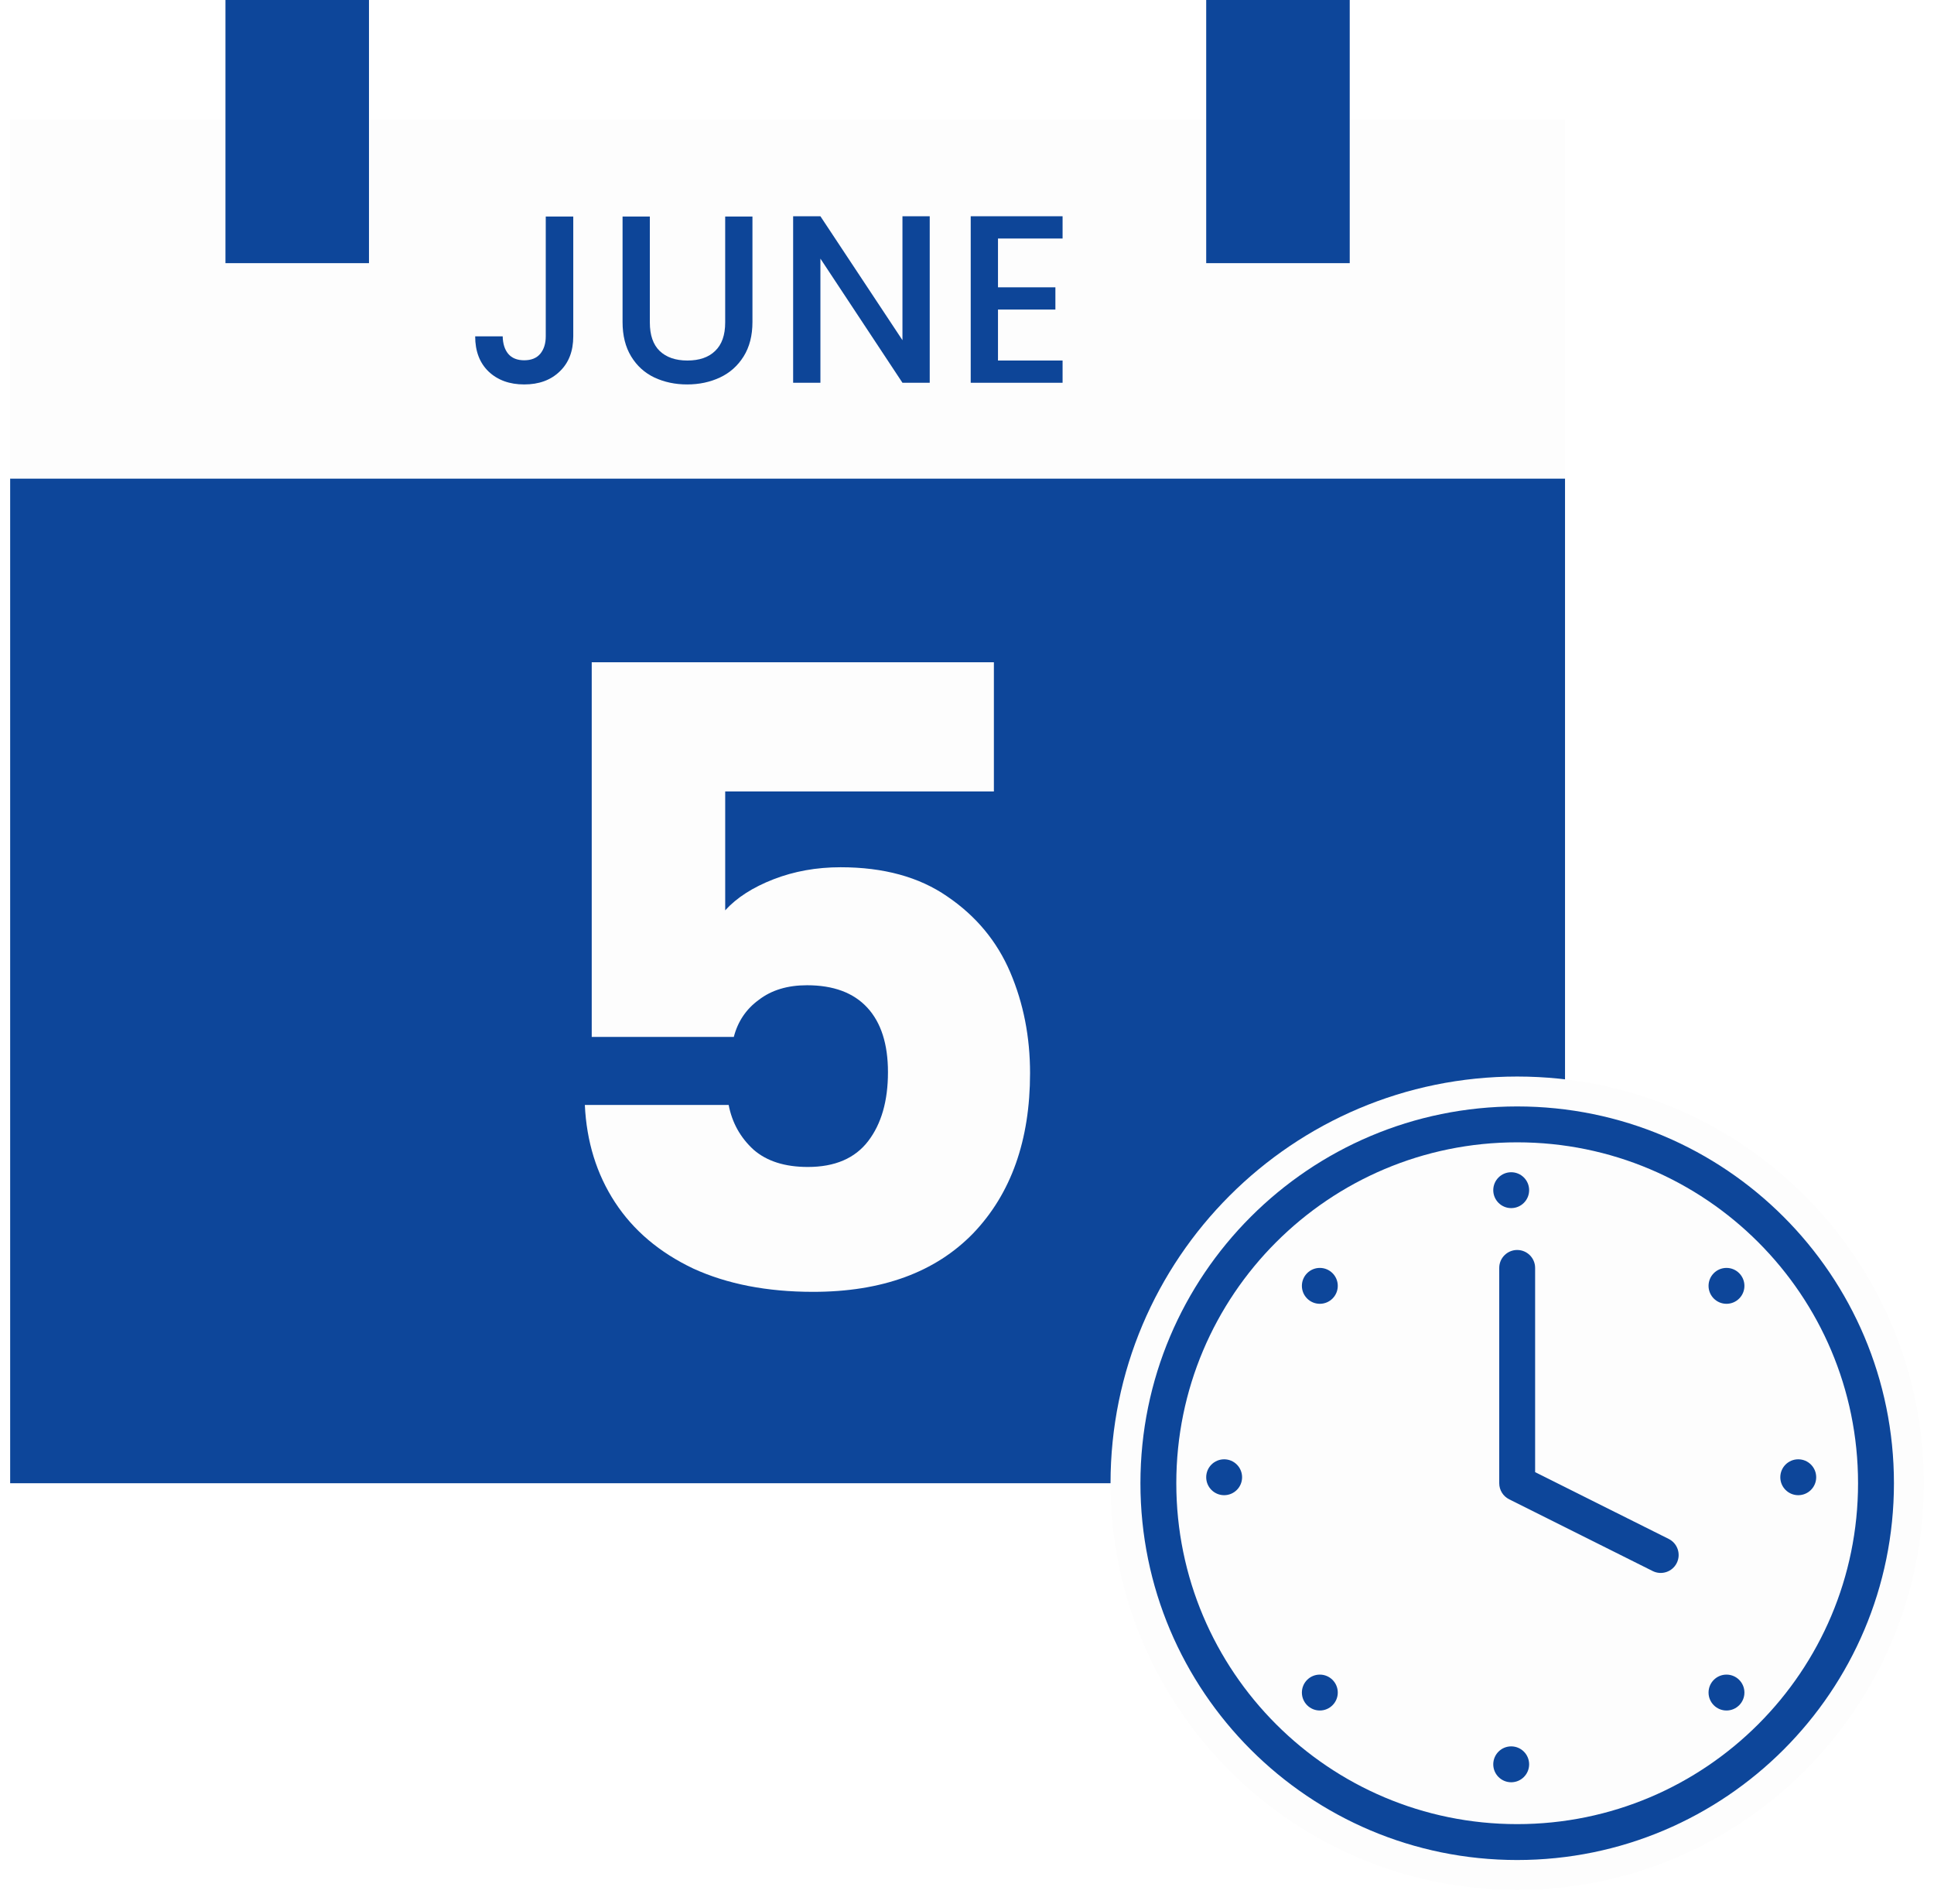
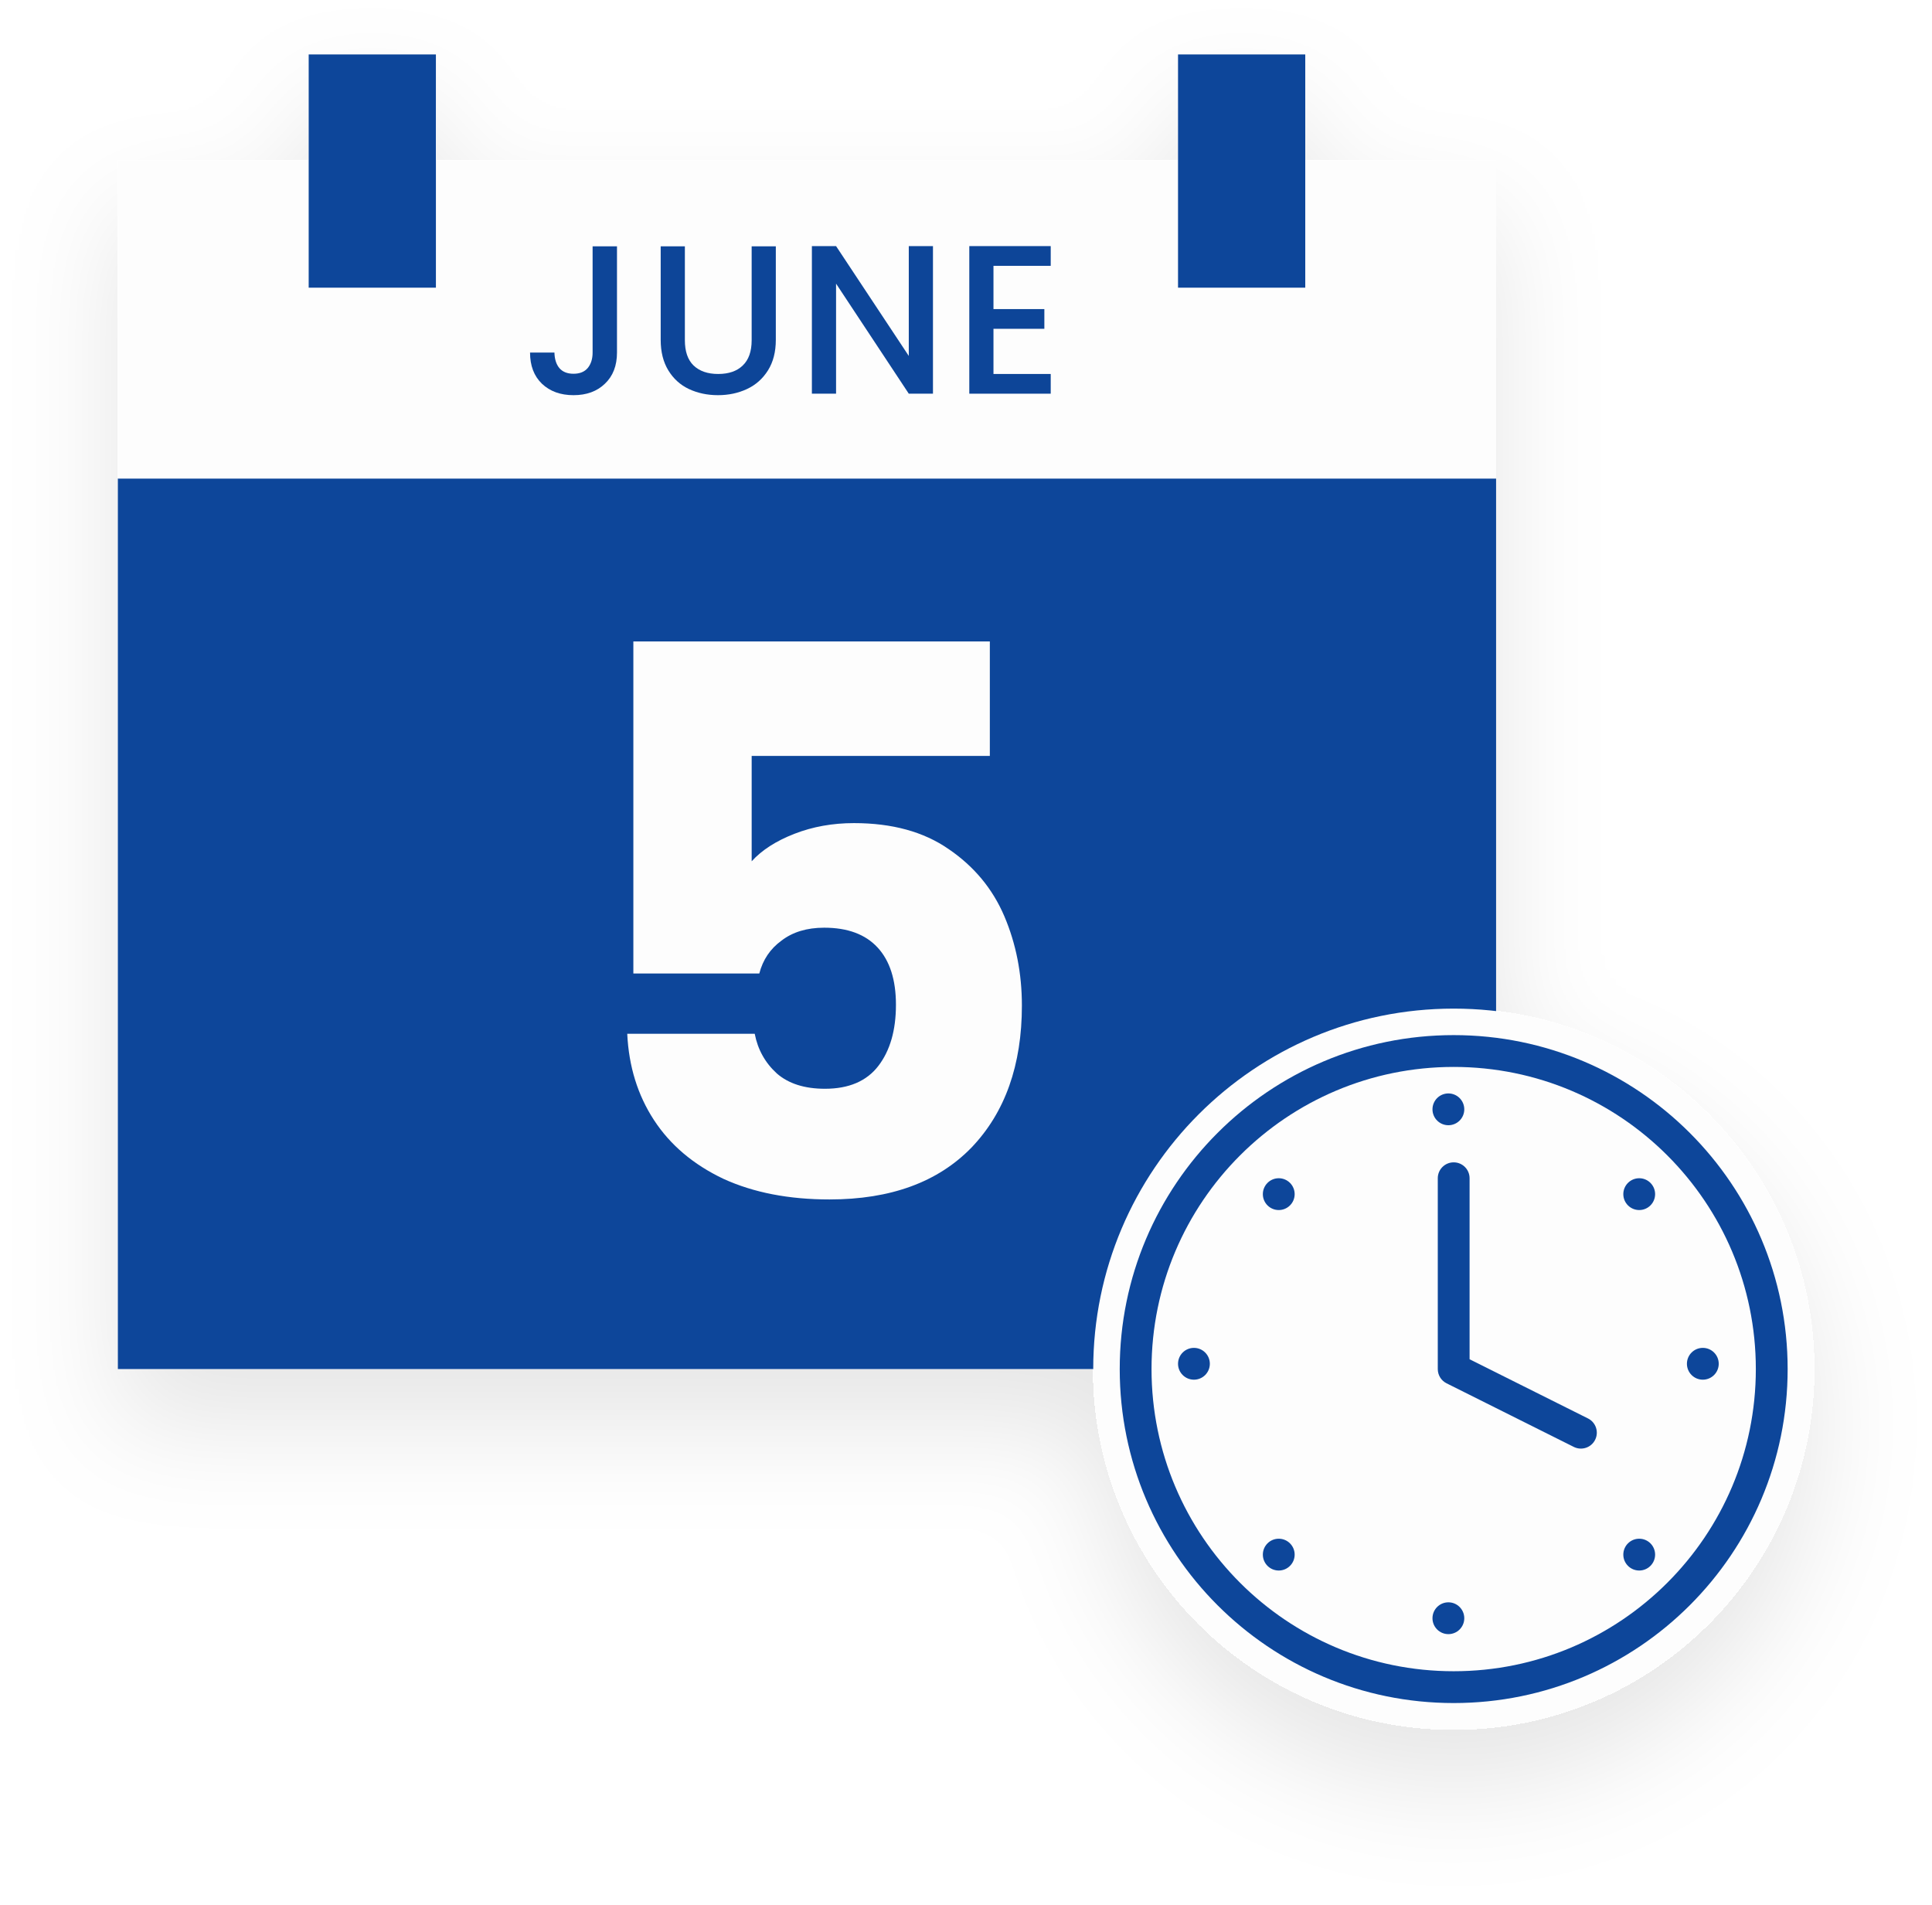
- <svg xmlns="http://www.w3.org/2000/svg" width="126" height="124" viewBox="0 0 126 124" fill="none">
-   <path d="M0.662 31.169H101.961V96.624H0.662V31.169Z" fill="#0D469A" />
-   <path d="M0.662 7.792H101.961V31.169H0.662V7.792Z" fill="#FDFDFD" />
-   <path d="M14.688 0H24.039V17.143H14.688V0Z" fill="#0D469A" />
-   <path d="M78.584 0H87.935V17.143H78.584V0Z" fill="#0D469A" />
-   <path d="M64.752 51.559H47.247V59.302C47.995 58.479 49.043 57.806 50.389 57.282C51.736 56.758 53.194 56.496 54.765 56.496C57.57 56.496 59.889 57.132 61.722 58.404C63.592 59.676 64.957 61.321 65.818 63.341C66.678 65.361 67.108 67.549 67.108 69.905C67.108 74.281 65.874 77.76 63.405 80.341C60.937 82.884 57.458 84.156 52.97 84.156C49.978 84.156 47.378 83.651 45.171 82.641C42.965 81.594 41.263 80.154 40.066 78.321C38.869 76.488 38.215 74.375 38.102 71.981H47.472C47.696 73.141 48.238 74.113 49.099 74.899C49.959 75.647 51.137 76.021 52.633 76.021C54.391 76.021 55.7 75.46 56.56 74.338C57.421 73.215 57.851 71.719 57.851 69.849C57.851 68.016 57.402 66.614 56.504 65.641C55.607 64.669 54.298 64.183 52.577 64.183C51.305 64.183 50.258 64.501 49.435 65.136C48.612 65.735 48.07 66.539 47.808 67.549H38.551V43.144H64.752V51.559Z" fill="#FDFDFD" />
-   <path d="M37.348 14.104V21.912C37.348 22.878 37.052 23.642 36.459 24.203C35.878 24.764 35.109 25.044 34.153 25.044C33.197 25.044 32.423 24.764 31.831 24.203C31.249 23.642 30.958 22.878 30.958 21.912H32.751C32.761 22.39 32.88 22.769 33.109 23.049C33.348 23.33 33.696 23.47 34.153 23.47C34.61 23.47 34.958 23.33 35.197 23.049C35.436 22.758 35.556 22.379 35.556 21.912V14.104H37.348Z" fill="#0D4598" />
-   <path d="M42.337 14.104V21.008C42.337 21.828 42.55 22.447 42.976 22.862C43.412 23.278 44.015 23.486 44.783 23.486C45.563 23.486 46.165 23.278 46.591 22.862C47.028 22.447 47.246 21.828 47.246 21.008V14.104H49.022V20.977C49.022 21.86 48.83 22.608 48.446 23.221C48.061 23.834 47.547 24.291 46.903 24.592C46.259 24.893 45.547 25.044 44.768 25.044C43.989 25.044 43.277 24.893 42.633 24.592C41.999 24.291 41.495 23.834 41.121 23.221C40.747 22.608 40.56 21.86 40.56 20.977V14.104H42.337Z" fill="#0D4598" />
-   <path d="M60.572 24.935H58.795L53.45 16.847V24.935H51.673V14.088H53.45L58.795 22.161V14.088H60.572V24.935Z" fill="#0D4598" />
-   <path d="M65.019 15.538V18.717H68.759V20.166H65.019V23.486H69.227V24.935H63.242V14.088H69.227V15.538H65.019Z" fill="#0D4598" />
-   <path d="M125.338 96.624C125.338 111.255 113.476 123.117 98.844 123.117C84.212 123.117 72.351 111.255 72.351 96.624C72.351 81.992 84.212 70.13 98.844 70.13C113.476 70.13 125.338 81.992 125.338 96.624Z" fill="#FDFDFD" />
-   <path fill-rule="evenodd" clip-rule="evenodd" d="M98.844 74.416C86.579 74.416 76.636 84.359 76.636 96.624C76.636 108.889 86.579 118.831 98.844 118.831C111.109 118.831 121.052 108.889 121.052 96.624C121.052 84.359 111.109 74.416 98.844 74.416ZM74.299 96.624C74.299 83.067 85.288 72.078 98.844 72.078C112.4 72.078 123.39 83.067 123.39 96.624C123.39 110.18 112.4 121.169 98.844 121.169C85.288 121.169 74.299 110.18 74.299 96.624ZM98.844 81.429C99.49 81.429 100.013 81.952 100.013 82.597V95.901L108.718 100.253C109.295 100.542 109.529 101.244 109.24 101.822C108.952 102.399 108.249 102.633 107.672 102.344L98.321 97.669C97.925 97.471 97.675 97.066 97.675 96.624V82.597C97.675 81.952 98.199 81.429 98.844 81.429Z" fill="#0D469A" />
-   <path d="M99.623 77.533C99.623 78.178 99.1 78.701 98.454 78.701C97.809 78.701 97.286 78.178 97.286 77.533C97.286 76.887 97.809 76.364 98.454 76.364C99.1 76.364 99.623 76.887 99.623 77.533Z" fill="#0D469A" />
-   <path d="M99.623 114.935C99.623 115.581 99.1 116.104 98.454 116.104C97.809 116.104 97.286 115.581 97.286 114.935C97.286 114.29 97.809 113.766 98.454 113.766C99.1 113.766 99.623 114.29 99.623 114.935Z" fill="#0D469A" />
-   <path d="M87.156 110.26C87.156 110.905 86.632 111.429 85.987 111.429C85.341 111.429 84.818 110.905 84.818 110.26C84.818 109.614 85.341 109.091 85.987 109.091C86.632 109.091 87.156 109.614 87.156 110.26Z" fill="#0D469A" />
-   <path d="M113.649 110.26C113.649 110.905 113.126 111.429 112.481 111.429C111.835 111.429 111.312 110.905 111.312 110.26C111.312 109.614 111.835 109.091 112.481 109.091C113.126 109.091 113.649 109.614 113.649 110.26Z" fill="#0D469A" />
-   <path d="M118.325 96.234C118.325 96.879 117.801 97.403 117.156 97.403C116.51 97.403 115.987 96.879 115.987 96.234C115.987 95.588 116.51 95.065 117.156 95.065C117.801 95.065 118.325 95.588 118.325 96.234Z" fill="#0D469A" />
-   <path d="M80.922 96.234C80.922 96.879 80.399 97.403 79.753 97.403C79.108 97.403 78.584 96.879 78.584 96.234C78.584 95.588 79.108 95.065 79.753 95.065C80.399 95.065 80.922 95.588 80.922 96.234Z" fill="#0D469A" />
-   <path d="M87.156 83.766C87.156 84.412 86.632 84.935 85.987 84.935C85.341 84.935 84.818 84.412 84.818 83.766C84.818 83.121 85.341 82.597 85.987 82.597C86.632 82.597 87.156 83.121 87.156 83.766Z" fill="#0D469A" />
-   <path d="M113.649 83.766C113.649 84.412 113.126 84.935 112.481 84.935C111.835 84.935 111.312 84.412 111.312 83.766C111.312 83.121 111.835 82.597 112.481 82.597C113.126 82.597 113.649 83.121 113.649 83.766Z" fill="#0D469A" />
+ <svg xmlns="http://www.w3.org/2000/svg" width="142" height="140" viewBox="0 0 142 140" fill="none">
+   <g filter="url(#filter0_d_360_501)">
+     <path d="M8.662 35.169H109.961V100.623H8.662V35.169Z" fill="#0D469A" />
+     <path d="M8.662 11.792H109.961V35.169H8.662V11.792Z" fill="#FDFDFD" />
+     <path d="M22.688 4H32.039V21.143H22.688V4Z" fill="#0D469A" />
+     <path d="M86.584 4H95.935V21.143H86.584V4Z" fill="#0D469A" />
+     <path d="M72.752 55.559H55.247V63.302C55.995 62.479 57.043 61.806 58.389 61.282C59.736 60.758 61.194 60.496 62.765 60.496C65.57 60.496 67.889 61.132 69.722 62.404C71.592 63.676 72.957 65.321 73.818 67.341C74.678 69.361 75.108 71.549 75.108 73.905C75.108 78.281 73.874 81.76 71.405 84.341C68.937 86.884 65.458 88.156 60.97 88.156C57.978 88.156 55.378 87.651 53.171 86.641C50.965 85.594 49.263 84.154 48.066 82.321C46.869 80.488 46.215 78.375 46.102 75.981H55.472C55.696 77.141 56.238 78.113 57.099 78.899C57.959 79.647 59.137 80.021 60.633 80.021C62.391 80.021 63.7 79.46 64.561 78.338C65.421 77.215 65.851 75.719 65.851 73.849C65.851 72.016 65.402 70.614 64.504 69.641C63.607 68.669 62.298 68.183 60.577 68.183C59.305 68.183 58.258 68.501 57.435 69.136C56.612 69.735 56.07 70.539 55.808 71.549H46.551V47.144H72.752V55.559Z" fill="#FDFDFD" />
+     <path d="M45.348 18.104V25.912C45.348 26.878 45.052 27.642 44.459 28.203C43.878 28.764 43.109 29.044 42.153 29.044C41.197 29.044 40.423 28.764 39.831 28.203C39.249 27.642 38.958 26.878 38.958 25.912H40.751C40.761 26.39 40.88 26.769 41.109 27.049C41.348 27.33 41.696 27.47 42.153 27.47C42.61 27.47 42.958 27.33 43.197 27.049C43.436 26.758 43.556 26.379 43.556 25.912V18.104H45.348Z" fill="#0D4598" />
+     <path d="M50.337 18.104V25.008C50.337 25.828 50.55 26.447 50.976 26.862C51.412 27.278 52.015 27.486 52.783 27.486C53.563 27.486 54.165 27.278 54.591 26.862C55.028 26.447 55.246 25.828 55.246 25.008V18.104H57.022V24.977C57.022 25.86 56.83 26.608 56.446 27.221C56.061 27.834 55.547 28.291 54.903 28.592C54.259 28.893 53.547 29.044 52.768 29.044C51.989 29.044 51.277 28.893 50.633 28.592C49.999 28.291 49.495 27.834 49.121 27.221C48.747 26.608 48.56 25.86 48.56 24.977V18.104H50.337Z" fill="#0D4598" />
+     <path d="M68.572 28.935H66.795L61.45 20.847V28.935H59.673V18.088H61.45L66.795 26.161V18.088H68.572V28.935Z" fill="#0D4598" />
+     <path d="M73.019 19.538V22.717H76.759V24.166H73.019V27.486H77.227V28.935H71.243V18.088H77.227V19.538H73.019Z" fill="#0D4598" />
+     <path d="M133.338 100.623C133.338 115.255 121.476 127.117 106.844 127.117C92.212 127.117 80.351 115.255 80.351 100.623C80.351 85.992 92.212 74.13 106.844 74.13C121.476 74.13 133.338 85.992 133.338 100.623Z" fill="#FDFDFD" />
+     <path fill-rule="evenodd" clip-rule="evenodd" d="M106.844 78.416C94.579 78.416 84.636 88.359 84.636 100.623C84.636 112.889 94.579 122.831 106.844 122.831C119.109 122.831 129.052 112.889 129.052 100.623C129.052 88.359 119.109 78.416 106.844 78.416ZM82.299 100.623C82.299 87.067 93.288 76.078 106.844 76.078C120.4 76.078 131.39 87.067 131.39 100.623C131.39 114.18 120.4 125.169 106.844 125.169C93.288 125.169 82.299 114.18 82.299 100.623ZM106.844 85.429C107.49 85.429 108.013 85.952 108.013 86.597V99.901L116.718 104.253C117.295 104.542 117.529 105.244 117.24 105.822C116.952 106.399 116.249 106.633 115.672 106.344L106.321 101.669C105.925 101.471 105.675 101.066 105.675 100.623V86.597C105.675 85.952 106.199 85.429 106.844 85.429Z" fill="#0D469A" />
+     <path d="M107.623 81.533C107.623 82.178 107.1 82.701 106.455 82.701C105.809 82.701 105.286 82.178 105.286 81.533C105.286 80.887 105.809 80.364 106.455 80.364C107.1 80.364 107.623 80.887 107.623 81.533Z" fill="#0D469A" />
+     <path d="M107.623 118.935C107.623 119.581 107.1 120.104 106.455 120.104C105.809 120.104 105.286 119.581 105.286 118.935C105.286 118.29 105.809 117.766 106.455 117.766C107.1 117.766 107.623 118.29 107.623 118.935Z" fill="#0D469A" />
+     <path d="M95.156 114.26C95.156 114.905 94.632 115.429 93.987 115.429C93.341 115.429 92.818 114.905 92.818 114.26C92.818 113.614 93.341 113.091 93.987 113.091C94.632 113.091 95.156 113.614 95.156 114.26Z" fill="#0D469A" />
+     <path d="M121.649 114.26C121.649 114.905 121.126 115.429 120.481 115.429C119.835 115.429 119.312 114.905 119.312 114.26C119.312 113.614 119.835 113.091 120.481 113.091C121.126 113.091 121.649 113.614 121.649 114.26Z" fill="#0D469A" />
+     <path d="M126.325 100.234C126.325 100.879 125.801 101.403 125.156 101.403C124.51 101.403 123.987 100.879 123.987 100.234C123.987 99.588 124.51 99.065 125.156 99.065C125.801 99.065 126.325 99.588 126.325 100.234Z" fill="#0D469A" />
+     <path d="M88.922 100.234C88.922 100.879 88.399 101.403 87.753 101.403C87.108 101.403 86.584 100.879 86.584 100.234C86.584 99.588 87.108 99.065 87.753 99.065C88.399 99.065 88.922 99.588 88.922 100.234Z" fill="#0D469A" />
+     <path d="M95.156 87.766C95.156 88.412 94.632 88.935 93.987 88.935C93.341 88.935 92.818 88.412 92.818 87.766C92.818 87.121 93.341 86.597 93.987 86.597C94.632 86.597 95.156 87.121 95.156 87.766Z" fill="#0D469A" />
+     <path d="M121.649 87.766C121.649 88.412 121.126 88.935 120.481 88.935C119.835 88.935 119.312 88.412 119.312 87.766C119.312 87.121 119.835 86.597 120.481 86.597C121.126 86.597 121.649 87.121 121.649 87.766Z" fill="#0D469A" />
+   </g>
+   <defs>
+     <filter id="filter0_d_360_501" x="0.662" y="0" width="140.675" height="139.117" filterUnits="userSpaceOnUse" color-interpolation-filters="sRGB">
+       <feFlood flood-opacity="0" result="BackgroundImageFix" />
+       <feColorMatrix in="SourceAlpha" type="matrix" values="0 0 0 0 0 0 0 0 0 0 0 0 0 0 0 0 0 0 127 0" result="hardAlpha" />
+       <feOffset dy="4" />
+       <feGaussianBlur stdDeviation="4" />
+       <feComposite in2="hardAlpha" operator="out" />
+       <feColorMatrix type="matrix" values="0 0 0 0 0 0 0 0 0 0 0 0 0 0 0 0 0 0 0.1 0" />
+       <feBlend mode="normal" in2="BackgroundImageFix" result="effect1_dropShadow_360_501" />
+       <feBlend mode="normal" in="SourceGraphic" in2="effect1_dropShadow_360_501" result="shape" />
+     </filter>
+   </defs>
</svg>
